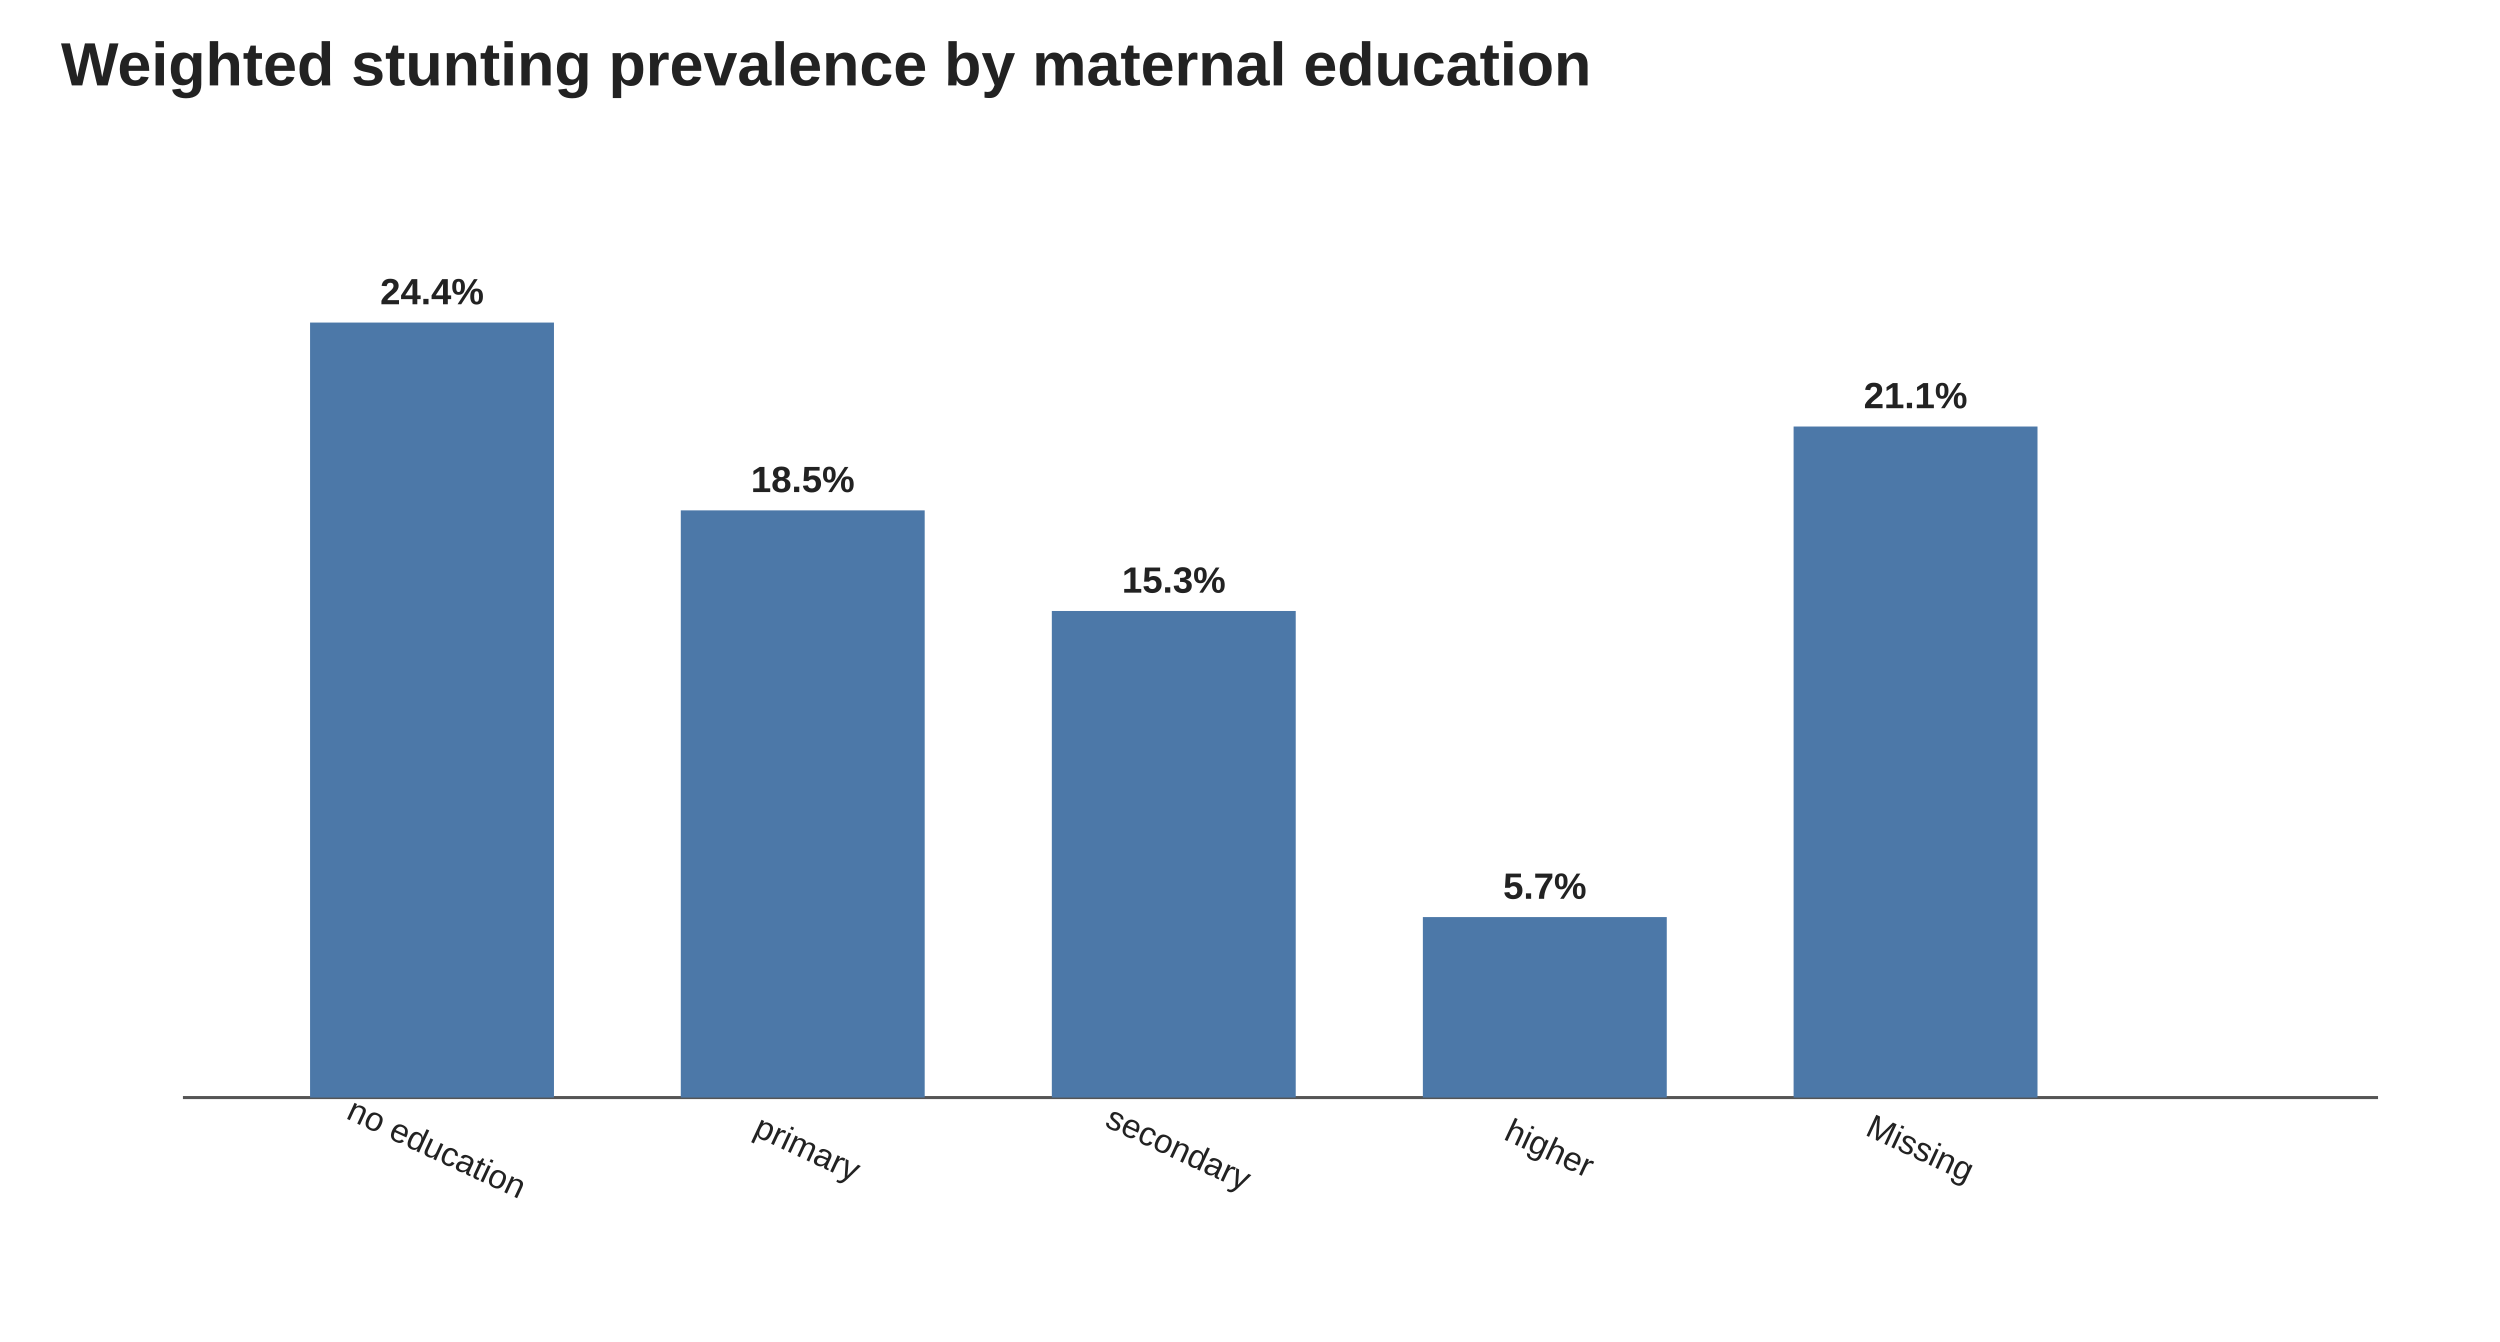
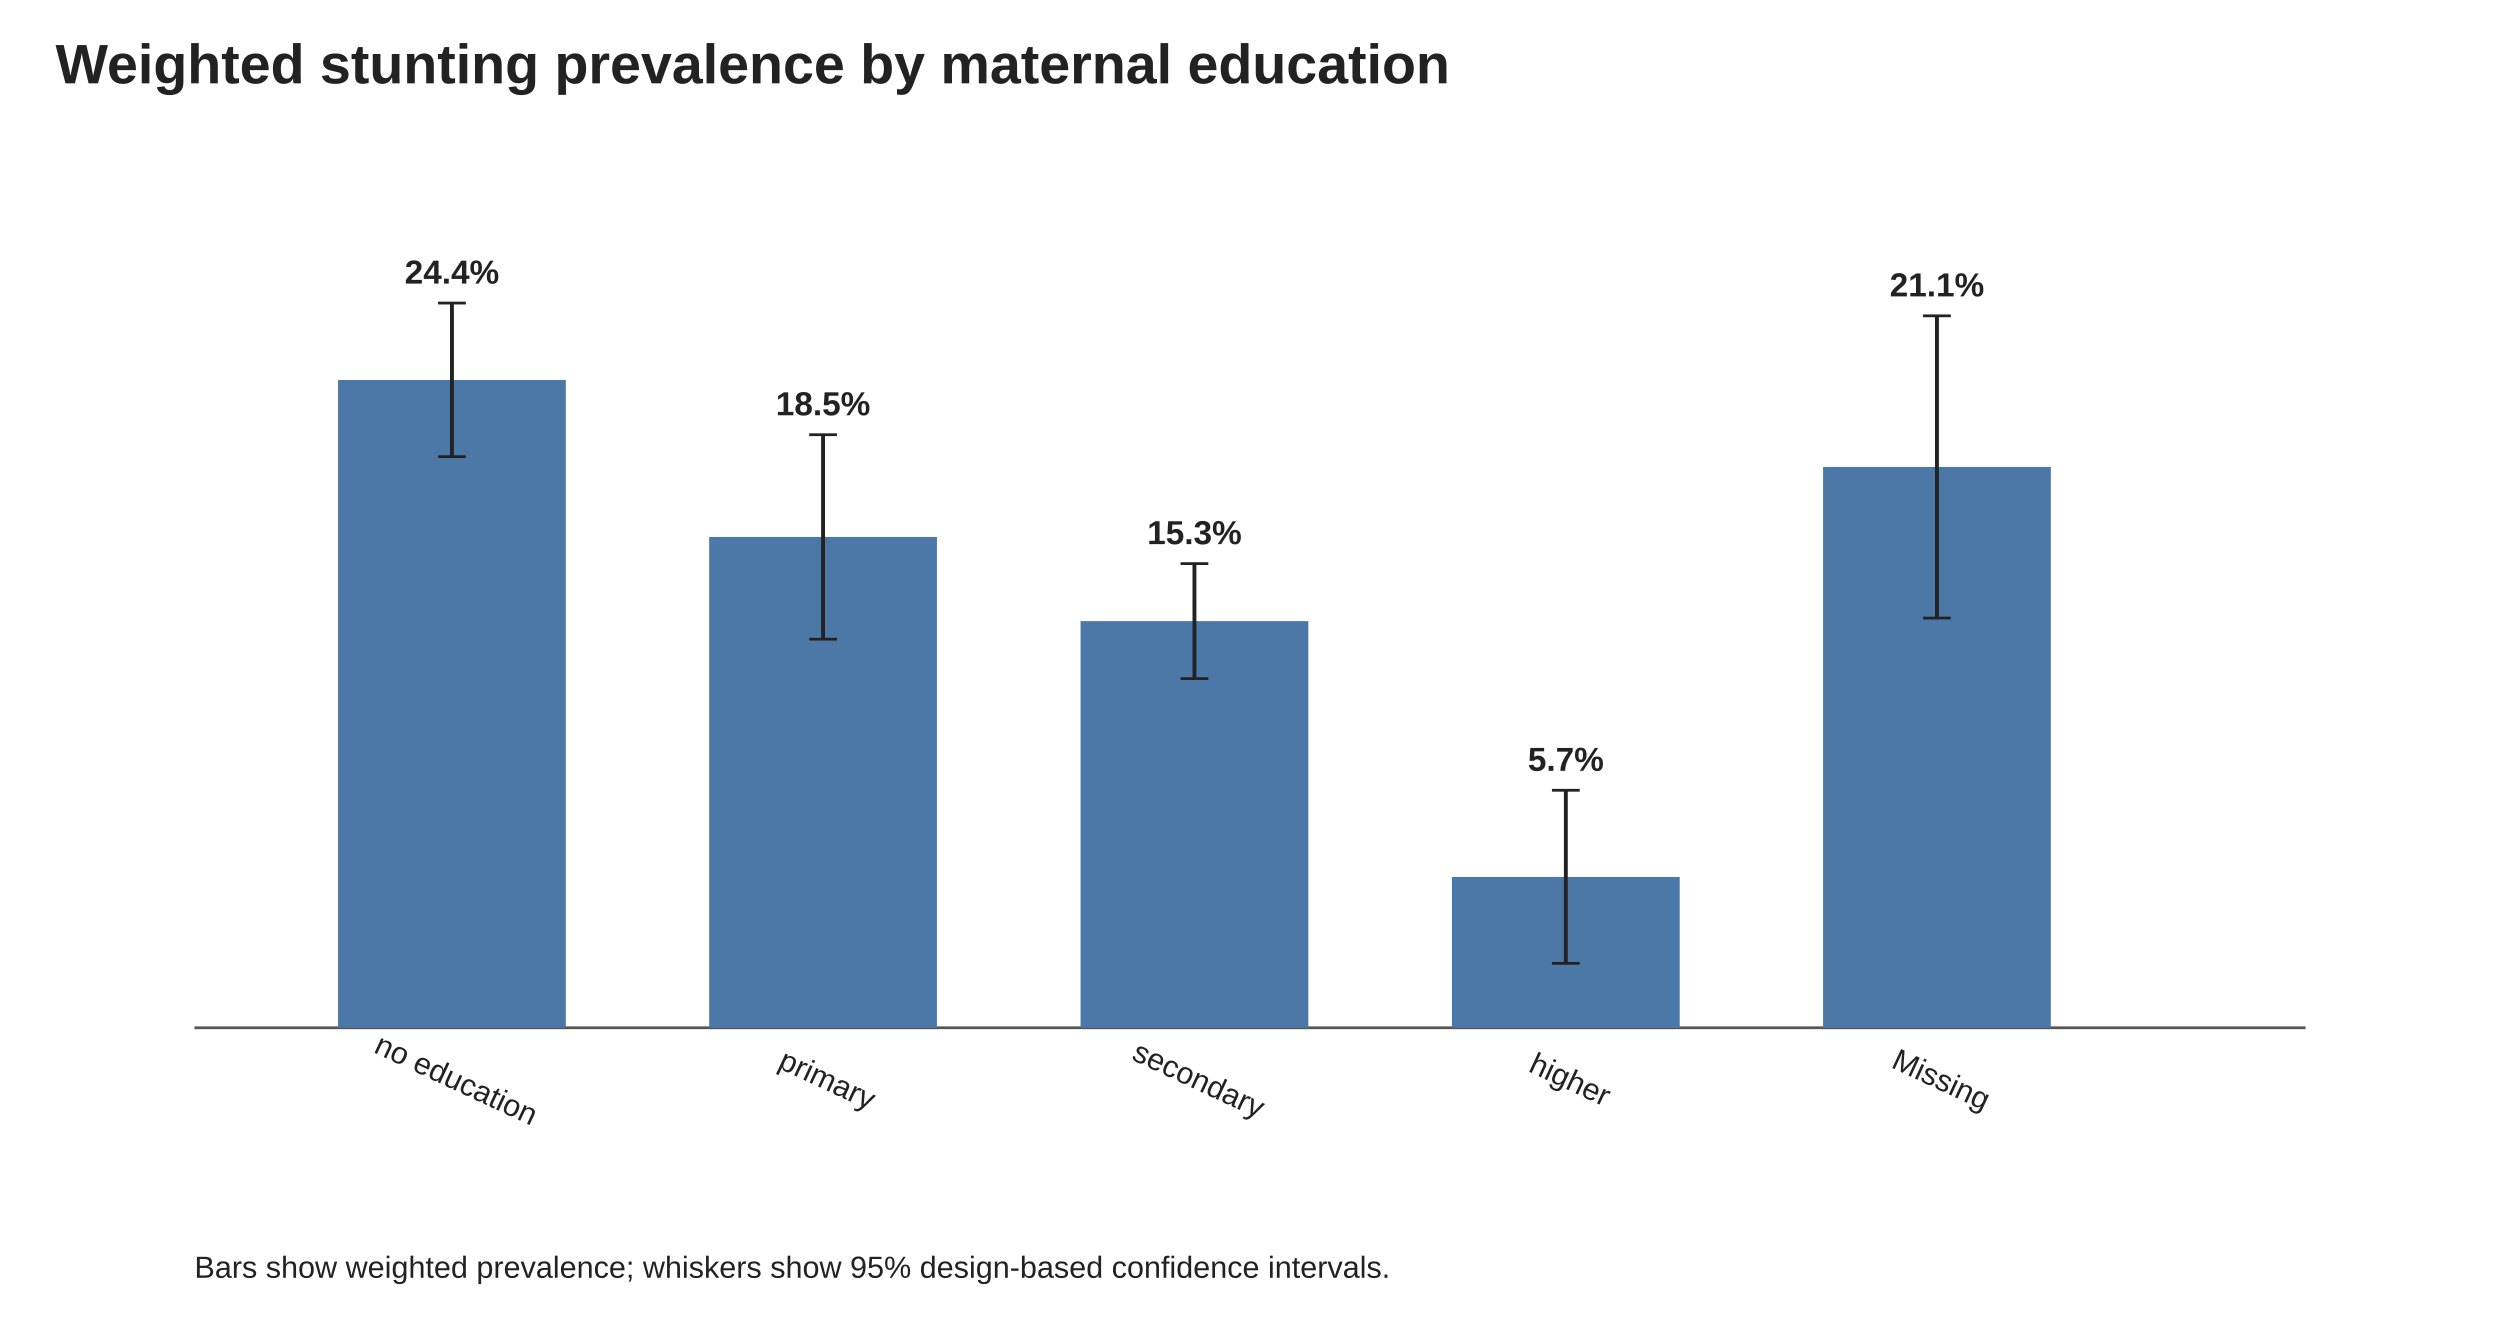
- <svg xmlns="http://www.w3.org/2000/svg" width="820" height="440" viewBox="0 0 820 440">
+ <svg xmlns="http://www.w3.org/2000/svg" width="900" height="480" viewBox="0 0 900 480">
  <style>text{font-family:Arial,sans-serif;fill:#222}.t{font-size:20px;font-weight:700}.l{font-size:11px}.v{font-size:12px;font-weight:600}</style>
-   <text x="20" y="28" class="t">Weighted stunting prevalence by maternal education</text>
-   <line x1="60" y1="360" x2="780" y2="360" stroke="#555" />
-   <rect x="101.7" y="105.8" width="80.0" height="254.2" fill="#4C78A8" />
-   <text x="141.7" y="99.8" text-anchor="middle" class="v">24.4%</text>
-   <text x="141.7" y="380" text-anchor="middle" class="l" transform="rotate(25 141.7 380)">no education</text>
-   <rect x="223.3" y="167.4" width="80.0" height="192.6" fill="#4C78A8" />
-   <text x="263.3" y="161.4" text-anchor="middle" class="v">18.5%</text>
-   <text x="263.3" y="380" text-anchor="middle" class="l" transform="rotate(25 263.3 380)">primary</text>
-   <rect x="345.0" y="200.4" width="80.0" height="159.6" fill="#4C78A8" />
-   <text x="385.0" y="194.4" text-anchor="middle" class="v">15.3%</text>
-   <text x="385.0" y="380" text-anchor="middle" class="l" transform="rotate(25 385.0 380)">secondary</text>
-   <rect x="466.7" y="300.8" width="80.0" height="59.2" fill="#4C78A8" />
-   <text x="506.7" y="294.8" text-anchor="middle" class="v">5.7%</text>
-   <text x="506.7" y="380" text-anchor="middle" class="l" transform="rotate(25 506.7 380)">higher</text>
-   <rect x="588.3" y="139.9" width="80.0" height="220.1" fill="#4C78A8" />
-   <text x="628.3" y="133.9" text-anchor="middle" class="v">21.1%</text>
-   <text x="628.3" y="380" text-anchor="middle" class="l" transform="rotate(25 628.3 380)">Missing</text>
+   <text x="20" y="30" class="t">Weighted stunting prevalence by maternal education</text>
+   <line x1="70" y1="370" x2="830" y2="370" stroke="#555" />
+   <rect x="121.7" y="136.8" width="82.0" height="233.2" fill="#4C78A8" />
+   <line x1="162.7" y1="164.4" x2="162.7" y2="109.1" stroke="#222" stroke-width="1.4" />
+   <line x1="157.7" y1="164.4" x2="167.7" y2="164.4" stroke="#222" />
+   <line x1="157.7" y1="109.1" x2="167.7" y2="109.1" stroke="#222" />
+   <text x="162.7" y="102.1" text-anchor="middle" class="v">24.4%</text>
+   <text x="162.7" y="392" text-anchor="middle" class="l" transform="rotate(25 162.7 392)">no education</text>
+   <rect x="255.3" y="193.3" width="82.0" height="176.7" fill="#4C78A8" />
+   <line x1="296.3" y1="230.1" x2="296.3" y2="156.5" stroke="#222" stroke-width="1.4" />
+   <line x1="291.3" y1="230.1" x2="301.3" y2="230.1" stroke="#222" />
+   <line x1="291.3" y1="156.5" x2="301.3" y2="156.5" stroke="#222" />
+   <text x="296.3" y="149.5" text-anchor="middle" class="v">18.5%</text>
+   <text x="296.3" y="392" text-anchor="middle" class="l" transform="rotate(25 296.3 392)">primary</text>
+   <rect x="389.0" y="223.6" width="82.0" height="146.4" fill="#4C78A8" />
+   <line x1="430.0" y1="244.3" x2="430.0" y2="202.9" stroke="#222" stroke-width="1.4" />
+   <line x1="425.0" y1="244.3" x2="435.0" y2="244.3" stroke="#222" />
+   <line x1="425.0" y1="202.9" x2="435.0" y2="202.9" stroke="#222" />
+   <text x="430.0" y="195.9" text-anchor="middle" class="v">15.3%</text>
+   <text x="430.0" y="392" text-anchor="middle" class="l" transform="rotate(25 430.0 392)">secondary</text>
+   <rect x="522.7" y="315.7" width="82.0" height="54.3" fill="#4C78A8" />
+   <line x1="563.7" y1="346.8" x2="563.7" y2="284.5" stroke="#222" stroke-width="1.4" />
+   <line x1="558.7" y1="346.8" x2="568.7" y2="346.8" stroke="#222" />
+   <line x1="558.7" y1="284.5" x2="568.7" y2="284.5" stroke="#222" />
+   <text x="563.7" y="277.5" text-anchor="middle" class="v">5.7%</text>
+   <text x="563.7" y="392" text-anchor="middle" class="l" transform="rotate(25 563.7 392)">higher</text>
+   <rect x="656.3" y="168.1" width="82.0" height="201.9" fill="#4C78A8" />
+   <line x1="697.3" y1="222.5" x2="697.3" y2="113.7" stroke="#222" stroke-width="1.4" />
+   <line x1="692.3" y1="222.5" x2="702.3" y2="222.5" stroke="#222" />
+   <line x1="692.3" y1="113.7" x2="702.3" y2="113.7" stroke="#222" />
+   <text x="697.3" y="106.7" text-anchor="middle" class="v">21.1%</text>
+   <text x="697.3" y="392" text-anchor="middle" class="l" transform="rotate(25 697.3 392)">Missing</text>
+   <text x="70" y="460" class="l">Bars show weighted prevalence; whiskers show 95% design-based confidence intervals.</text>
</svg>
